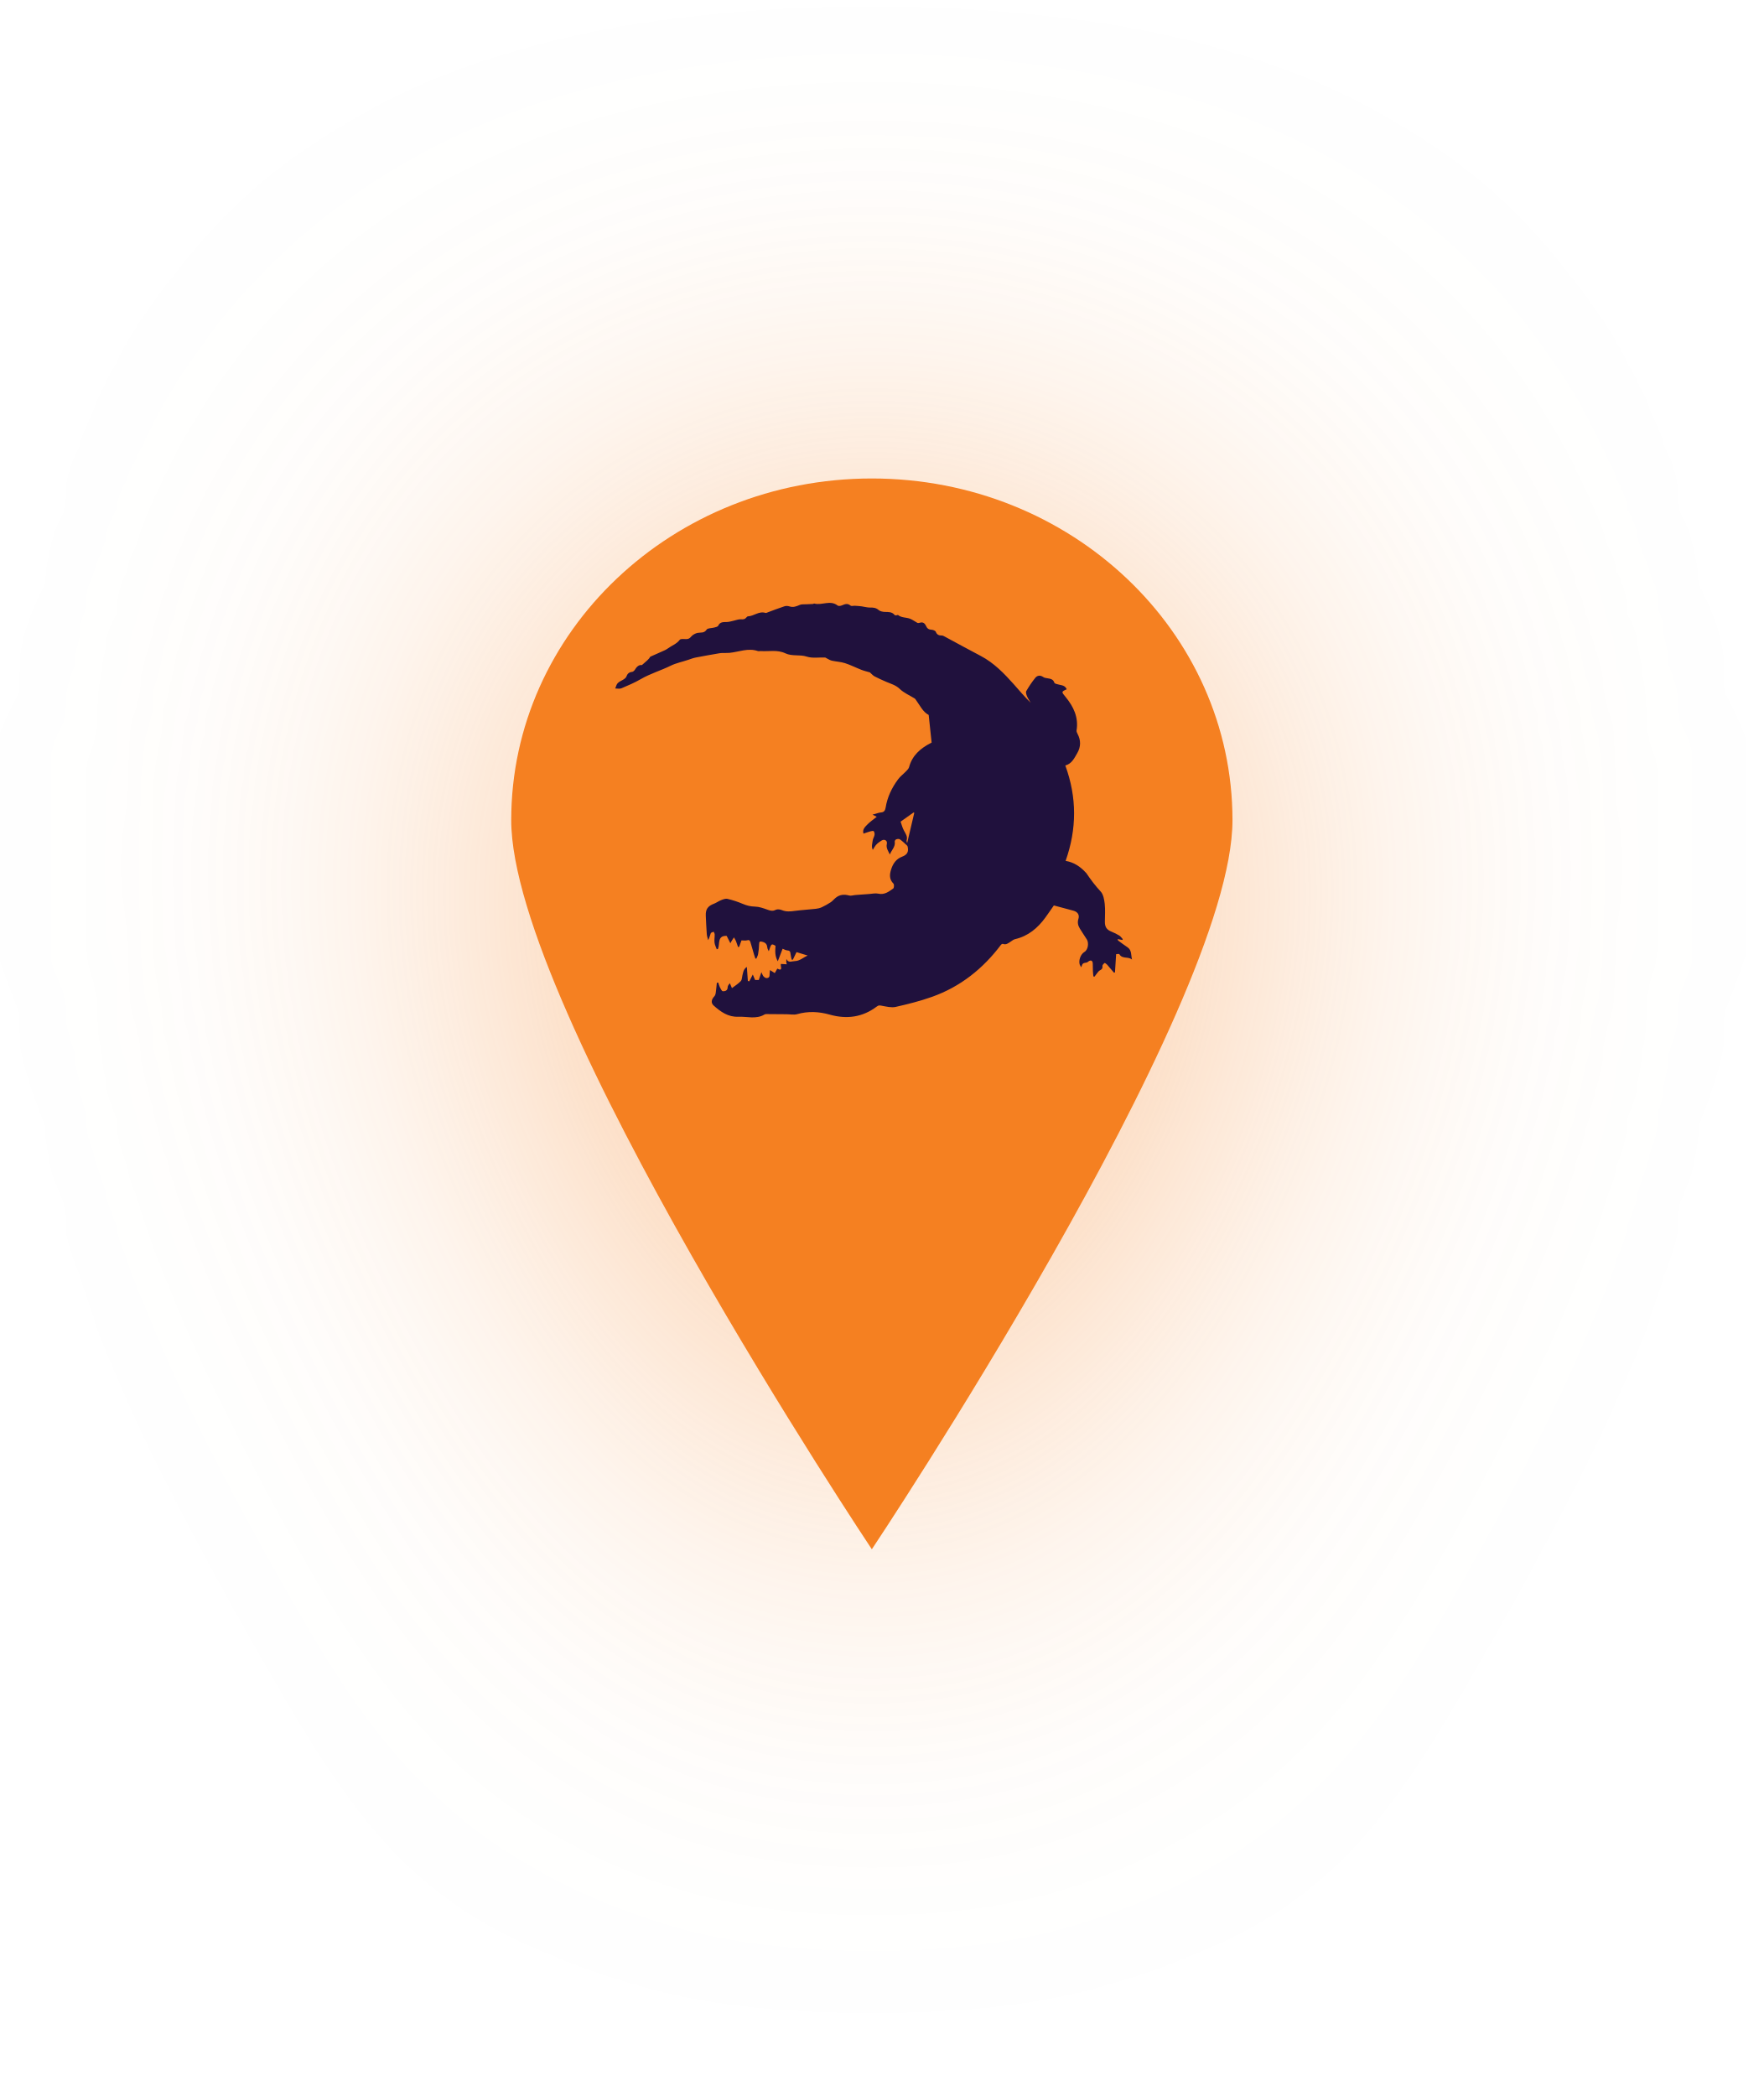
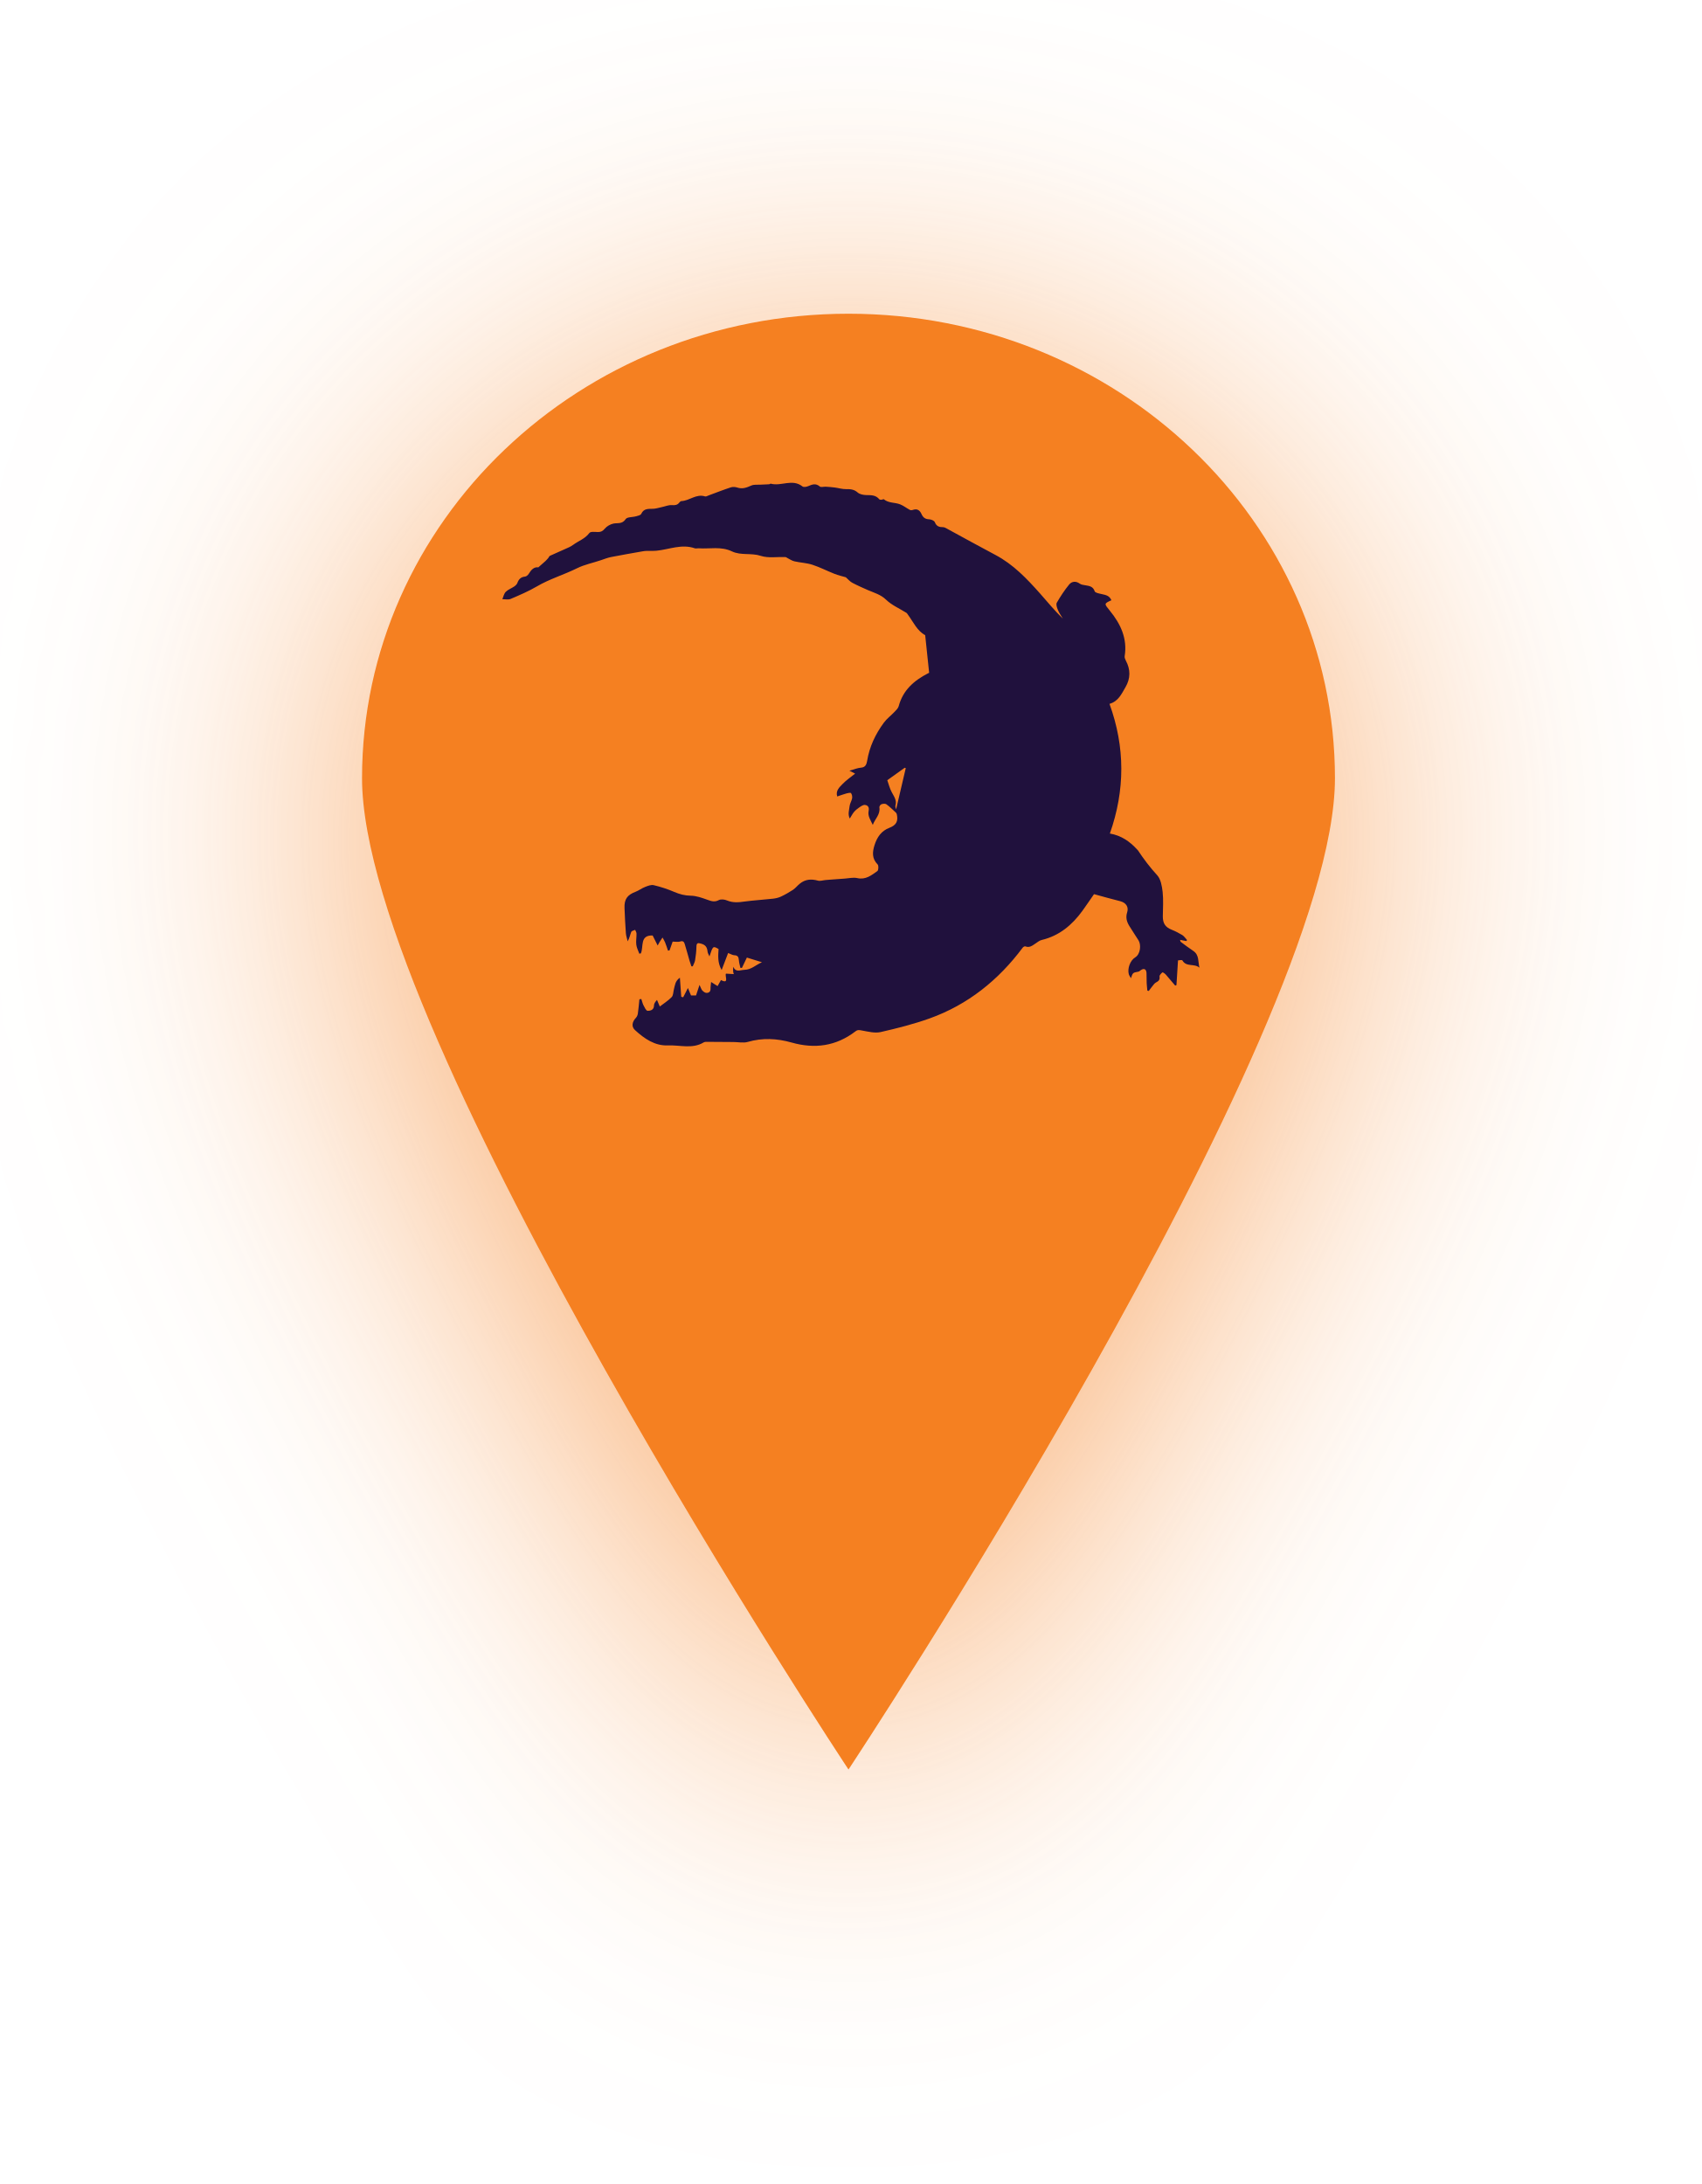
- <svg xmlns="http://www.w3.org/2000/svg" width="69" height="82" viewBox="0 0 69 82" fill="none">
-   <g filter="url(#filter0_d_44_8902)">
-     <path d="M34.108 18.719C26.31 18.719 20 24.707 20 32.086C20 39.464 34.108 60.611 34.108 60.611C34.108 60.611 48.217 39.464 48.217 32.086C48.217 24.707 41.907 18.719 34.108 18.719Z" fill="#F58021" />
-     <path d="M30.765 37.515C30.844 37.685 30.965 37.604 31.091 37.601C31.293 37.596 31.416 37.461 31.598 37.383C31.438 37.336 31.304 37.294 31.161 37.249C31.116 37.341 31.068 37.442 31.018 37.545C31.004 37.545 30.987 37.545 30.973 37.545C30.956 37.47 30.934 37.394 30.928 37.319C30.922 37.229 30.892 37.184 30.796 37.181C30.743 37.179 30.69 37.145 30.617 37.117C30.564 37.257 30.502 37.414 30.429 37.607C30.306 37.394 30.328 37.196 30.34 37.002C30.177 36.91 30.177 36.91 30.076 37.215C30.056 37.167 30.023 37.12 30.02 37.072C30.009 36.955 29.961 36.882 29.835 36.848C29.734 36.818 29.7 36.829 29.698 36.938C29.695 37.067 29.681 37.198 29.658 37.327C29.65 37.386 29.613 37.442 29.591 37.501C29.577 37.501 29.563 37.501 29.552 37.501C29.535 37.447 29.515 37.394 29.499 37.341C29.451 37.181 29.409 37.019 29.358 36.859C29.339 36.795 29.308 36.759 29.224 36.787C29.168 36.806 29.101 36.79 29.008 36.79C28.986 36.857 28.952 36.949 28.918 37.041C28.904 37.044 28.888 37.047 28.874 37.05C28.846 36.969 28.82 36.888 28.787 36.806C28.767 36.759 28.739 36.717 28.714 36.672C28.683 36.717 28.655 36.764 28.624 36.809C28.613 36.829 28.602 36.848 28.574 36.901C28.518 36.792 28.476 36.706 28.428 36.613C28.047 36.599 28.173 36.938 28.086 37.128C28.072 37.131 28.058 37.134 28.041 37.137C28.01 37.05 27.965 36.969 27.954 36.879C27.94 36.773 27.963 36.666 27.96 36.557C27.96 36.521 27.935 36.487 27.921 36.451C27.881 36.47 27.823 36.479 27.808 36.507C27.775 36.591 27.758 36.683 27.705 36.781C27.685 36.703 27.657 36.624 27.651 36.546C27.635 36.305 27.621 36.067 27.612 35.827C27.601 35.569 27.691 35.446 27.937 35.353C28.03 35.317 28.114 35.253 28.209 35.216C28.288 35.185 28.386 35.146 28.462 35.166C28.663 35.213 28.862 35.278 29.053 35.359C29.21 35.426 29.361 35.465 29.535 35.468C29.698 35.471 29.86 35.53 30.017 35.586C30.132 35.628 30.227 35.658 30.348 35.594C30.41 35.563 30.516 35.575 30.586 35.605C30.754 35.675 30.92 35.661 31.093 35.636C31.365 35.6 31.637 35.586 31.912 35.555C31.993 35.547 32.077 35.527 32.15 35.493C32.271 35.437 32.388 35.37 32.501 35.297C32.571 35.25 32.627 35.177 32.694 35.124C32.851 34.995 33.028 34.981 33.221 35.034C33.288 35.054 33.37 35.023 33.445 35.017C33.49 35.015 33.538 35.009 33.583 35.006C33.723 34.995 33.863 34.984 34.006 34.975C34.126 34.967 34.25 34.936 34.362 34.962C34.606 35.017 34.774 34.88 34.945 34.76C34.978 34.737 34.987 34.603 34.953 34.569C34.785 34.399 34.799 34.214 34.863 34.012C34.936 33.783 35.062 33.601 35.295 33.514C35.494 33.438 35.556 33.324 35.508 33.119C35.502 33.1 35.489 33.08 35.472 33.066C35.385 32.988 35.301 32.904 35.205 32.837C35.172 32.814 35.107 32.82 35.062 32.837C35.034 32.845 34.998 32.898 35.004 32.926C35.037 33.13 34.875 33.259 34.813 33.43C34.751 33.298 34.659 33.175 34.693 33.024C34.715 32.921 34.667 32.865 34.583 32.856C34.53 32.851 34.465 32.898 34.415 32.932C34.362 32.968 34.308 33.01 34.266 33.061C34.224 33.111 34.194 33.172 34.146 33.248C34.081 33.122 34.129 33.002 34.14 32.89C34.149 32.814 34.199 32.741 34.213 32.666C34.222 32.618 34.21 32.557 34.182 32.517C34.168 32.498 34.098 32.512 34.056 32.523C33.967 32.548 33.88 32.579 33.782 32.613C33.728 32.447 33.846 32.347 33.941 32.249C34.039 32.148 34.16 32.067 34.3 31.955C34.247 31.927 34.205 31.907 34.135 31.871C34.278 31.832 34.37 31.792 34.468 31.784C34.6 31.776 34.631 31.689 34.648 31.594C34.715 31.182 34.889 30.821 35.133 30.491C35.219 30.373 35.343 30.283 35.444 30.177C35.491 30.129 35.547 30.073 35.564 30.015C35.688 29.553 36.01 29.276 36.416 29.068C36.428 29.063 36.441 29.057 36.447 29.054C36.408 28.693 36.371 28.335 36.332 27.971C36.099 27.848 35.99 27.596 35.833 27.383C35.819 27.363 35.805 27.338 35.786 27.327C35.589 27.204 35.362 27.109 35.2 26.952C35.043 26.801 34.855 26.753 34.673 26.675C34.519 26.608 34.364 26.54 34.216 26.462C34.151 26.428 34.101 26.367 34.031 26.305C33.936 26.277 33.812 26.249 33.697 26.204C33.482 26.12 33.277 26.014 33.058 25.944C32.893 25.891 32.711 25.885 32.54 25.846C32.47 25.829 32.405 25.787 32.341 25.754C32.318 25.742 32.296 25.723 32.273 25.723C32.038 25.715 31.783 25.759 31.567 25.689C31.287 25.597 30.99 25.684 30.729 25.561C30.412 25.409 30.084 25.493 29.762 25.471C29.726 25.468 29.684 25.482 29.65 25.471C29.269 25.339 28.91 25.505 28.54 25.541C28.445 25.549 28.347 25.544 28.248 25.547C28.212 25.547 28.176 25.552 28.139 25.558C27.834 25.611 27.525 25.664 27.223 25.723C27.125 25.742 27.026 25.779 26.931 25.812C26.701 25.891 26.46 25.936 26.236 26.045C25.855 26.233 25.44 26.353 25.07 26.568C24.829 26.708 24.571 26.818 24.313 26.927C24.243 26.957 24.151 26.935 24.069 26.935C24.1 26.862 24.117 26.773 24.17 26.722C24.235 26.658 24.333 26.624 24.411 26.571C24.448 26.546 24.49 26.51 24.504 26.47C24.543 26.364 24.605 26.297 24.725 26.286C24.765 26.283 24.809 26.244 24.832 26.21C24.905 26.09 24.989 26 25.112 26.02C25.191 25.95 25.255 25.896 25.317 25.84C25.348 25.812 25.373 25.782 25.401 25.751C25.418 25.731 25.429 25.695 25.451 25.687C25.636 25.603 25.821 25.524 26.006 25.44C26.045 25.421 26.087 25.398 26.121 25.373C26.275 25.258 26.466 25.199 26.592 25.032C26.626 24.984 26.757 25.001 26.844 25.003C26.931 25.003 26.982 24.976 27.04 24.905C27.099 24.835 27.2 24.779 27.29 24.76C27.416 24.735 27.545 24.782 27.646 24.631C27.688 24.567 27.842 24.581 27.946 24.55C27.999 24.536 28.08 24.519 28.097 24.48C28.173 24.318 28.307 24.34 28.442 24.334C28.523 24.332 28.607 24.304 28.689 24.287C28.787 24.267 28.888 24.222 28.983 24.228C29.078 24.236 29.145 24.228 29.204 24.152C29.218 24.136 29.241 24.113 29.26 24.113C29.496 24.105 29.692 23.895 29.95 23.979C29.978 23.987 30.017 23.962 30.048 23.951C30.264 23.872 30.477 23.788 30.693 23.718C30.752 23.699 30.827 23.704 30.886 23.724C31.035 23.772 31.155 23.724 31.29 23.665C31.365 23.632 31.463 23.646 31.55 23.64C31.634 23.634 31.718 23.634 31.803 23.629C31.819 23.629 31.839 23.609 31.856 23.612C32.156 23.693 32.481 23.461 32.772 23.691C32.806 23.718 32.89 23.704 32.941 23.682C33.058 23.632 33.159 23.593 33.277 23.693C33.311 23.721 33.389 23.696 33.448 23.699C33.535 23.704 33.619 23.71 33.706 23.721C33.818 23.735 33.93 23.772 34.042 23.769C34.168 23.766 34.275 23.777 34.376 23.867C34.435 23.917 34.535 23.937 34.62 23.94C34.763 23.942 34.897 23.934 35.001 24.06C35.012 24.074 35.043 24.077 35.065 24.074C35.088 24.074 35.121 24.052 35.133 24.06C35.27 24.175 35.449 24.147 35.603 24.206C35.704 24.245 35.791 24.315 35.886 24.365C35.912 24.379 35.951 24.376 35.979 24.365C36.102 24.323 36.178 24.379 36.226 24.485C36.27 24.586 36.335 24.634 36.45 24.637C36.506 24.64 36.596 24.676 36.612 24.721C36.66 24.841 36.741 24.863 36.853 24.863C36.887 24.863 36.924 24.886 36.957 24.903C37.428 25.157 37.899 25.415 38.373 25.664C38.888 25.936 39.281 26.344 39.662 26.77C39.878 27.014 40.085 27.263 40.324 27.495C40.276 27.411 40.217 27.333 40.181 27.243C40.153 27.179 40.122 27.084 40.15 27.036C40.256 26.854 40.374 26.675 40.508 26.512C40.584 26.423 40.699 26.406 40.814 26.487C40.856 26.518 40.918 26.526 40.974 26.535C41.092 26.554 41.201 26.566 41.248 26.708C41.263 26.75 41.366 26.77 41.431 26.784C41.618 26.82 41.677 26.851 41.733 26.966C41.512 27.064 41.523 27.067 41.689 27.268C42 27.646 42.202 28.069 42.117 28.578C42.112 28.618 42.134 28.668 42.154 28.707C42.291 28.962 42.288 29.217 42.143 29.466C42.028 29.662 41.932 29.878 41.677 29.948C42.134 31.193 42.131 32.431 41.689 33.679C42.017 33.735 42.266 33.906 42.479 34.138C42.485 34.144 42.493 34.152 42.499 34.158C42.67 34.413 42.852 34.654 43.062 34.88C43.166 34.992 43.199 35.194 43.219 35.359C43.244 35.589 43.227 35.824 43.225 36.059C43.222 36.263 43.297 36.375 43.482 36.448C43.589 36.49 43.693 36.543 43.791 36.602C43.844 36.636 43.883 36.697 43.928 36.745C43.92 36.753 43.914 36.764 43.906 36.773C43.85 36.762 43.796 36.753 43.724 36.739C43.735 36.77 43.735 36.792 43.746 36.798C43.867 36.888 43.987 36.977 44.113 37.061C44.284 37.179 44.242 37.369 44.287 37.54C44.141 37.411 43.906 37.529 43.794 37.333C43.78 37.307 43.687 37.33 43.665 37.33C43.648 37.579 43.634 37.811 43.62 38.041C43.609 38.047 43.595 38.049 43.583 38.055C43.494 37.949 43.404 37.842 43.312 37.739C43.283 37.708 43.222 37.666 43.213 37.674C43.174 37.705 43.124 37.758 43.129 37.795C43.143 37.89 43.101 37.926 43.026 37.965C42.981 37.988 42.95 38.041 42.913 38.083C42.88 38.122 42.849 38.167 42.818 38.209C42.804 38.206 42.79 38.203 42.776 38.2C42.77 38.13 42.759 38.061 42.757 37.991C42.751 37.89 42.757 37.789 42.751 37.688C42.742 37.576 42.675 37.548 42.583 37.613C42.56 37.629 42.538 37.652 42.513 37.655C42.356 37.683 42.353 37.683 42.3 37.842C42.272 37.792 42.249 37.764 42.238 37.727C42.193 37.562 42.277 37.333 42.423 37.243C42.577 37.151 42.599 36.882 42.521 36.756C42.431 36.613 42.336 36.476 42.249 36.333C42.176 36.213 42.143 36.093 42.19 35.947C42.241 35.79 42.154 35.67 41.994 35.628C41.742 35.563 41.492 35.496 41.229 35.423C41.125 35.572 41.013 35.737 40.895 35.899C40.595 36.311 40.223 36.622 39.712 36.742C39.648 36.756 39.589 36.806 39.533 36.843C39.443 36.901 39.359 36.974 39.239 36.927C39.219 36.918 39.177 36.941 39.16 36.963C38.457 37.898 37.571 38.604 36.464 38.998C35.999 39.164 35.519 39.284 35.037 39.393C34.869 39.429 34.678 39.379 34.502 39.348C34.429 39.334 34.376 39.32 34.311 39.371C33.748 39.799 33.128 39.883 32.456 39.693C32.035 39.575 31.615 39.553 31.186 39.676C31.057 39.712 30.909 39.679 30.771 39.679C30.505 39.676 30.241 39.673 29.975 39.673C29.953 39.673 29.927 39.679 29.908 39.69C29.58 39.886 29.224 39.763 28.879 39.777C28.492 39.794 28.19 39.584 27.915 39.334C27.811 39.239 27.825 39.105 27.946 38.979C27.974 38.948 27.993 38.9 27.999 38.858C28.019 38.724 28.03 38.587 28.044 38.45C28.064 38.447 28.083 38.444 28.1 38.441C28.12 38.5 28.134 38.565 28.162 38.62C28.192 38.679 28.237 38.777 28.279 38.78C28.361 38.783 28.467 38.758 28.467 38.626C28.467 38.576 28.501 38.525 28.554 38.467C28.582 38.528 28.607 38.59 28.635 38.657C28.753 38.567 28.879 38.489 28.98 38.385C29.028 38.335 29.025 38.237 29.044 38.161C29.075 38.049 29.078 37.923 29.218 37.828C29.232 38.027 29.244 38.203 29.258 38.377C29.277 38.383 29.294 38.388 29.314 38.391C29.356 38.312 29.395 38.231 29.451 38.125C29.487 38.212 29.513 38.273 29.541 38.338C29.591 38.338 29.639 38.338 29.686 38.338C29.717 38.248 29.745 38.164 29.787 38.035C29.827 38.114 29.838 38.161 29.866 38.192C29.897 38.226 29.944 38.265 29.986 38.265C30.056 38.268 30.11 38.231 30.107 38.145C30.104 38.089 30.118 38.03 30.124 37.951C30.202 37.999 30.255 38.033 30.311 38.069C30.342 38.013 30.373 37.96 30.41 37.895C30.662 38.027 30.511 37.764 30.555 37.711C30.645 37.716 30.715 37.722 30.782 37.725C30.754 37.666 30.76 37.59 30.765 37.515ZM35.769 31.798C35.758 31.795 35.746 31.792 35.738 31.787C35.575 31.901 35.413 32.019 35.233 32.145C35.273 32.257 35.303 32.38 35.362 32.489C35.427 32.613 35.517 32.722 35.469 32.876C35.461 32.907 35.48 32.949 35.489 32.985C35.581 32.585 35.673 32.193 35.769 31.798Z" fill="#20113D" />
+ <svg xmlns="http://www.w3.org/2000/svg" width="141" height="181" viewBox="0 0 141 181" fill="none">
+   <g filter="url(#filter0_d_1_521)">
+     <path d="M70.31 26C48.028 26 30 43.245 30 64.496C30 85.747 70.31 146.649 70.31 146.649C70.31 146.649 110.62 85.747 110.62 64.496C110.62 43.245 92.592 26 70.31 26Z" fill="#F58021" />
+     <path d="M60.76 80.125C60.984 80.617 61.328 80.383 61.689 80.375C62.266 80.359 62.618 79.972 63.138 79.746C62.682 79.609 62.298 79.489 61.889 79.359C61.761 79.626 61.625 79.916 61.481 80.214C61.441 80.214 61.393 80.214 61.353 80.214C61.304 79.996 61.24 79.779 61.224 79.561C61.208 79.303 61.12 79.174 60.848 79.166C60.696 79.158 60.544 79.061 60.336 78.981C60.183 79.384 60.007 79.835 59.799 80.391C59.447 79.779 59.511 79.206 59.543 78.65C59.078 78.384 59.078 78.384 58.79 79.263C58.734 79.126 58.638 78.989 58.63 78.852C58.598 78.513 58.462 78.303 58.101 78.207C57.813 78.118 57.717 78.15 57.709 78.465C57.701 78.835 57.661 79.214 57.597 79.585C57.573 79.754 57.468 79.916 57.404 80.085C57.364 80.085 57.324 80.085 57.292 80.085C57.244 79.932 57.188 79.779 57.14 79.626C57.004 79.166 56.884 78.698 56.74 78.239C56.684 78.053 56.596 77.948 56.355 78.029C56.195 78.085 56.003 78.037 55.739 78.037C55.675 78.231 55.578 78.497 55.482 78.763C55.442 78.771 55.394 78.779 55.354 78.787C55.274 78.553 55.202 78.319 55.106 78.085C55.05 77.948 54.97 77.828 54.898 77.698C54.81 77.828 54.73 77.965 54.642 78.094C54.609 78.15 54.578 78.207 54.497 78.36C54.337 78.045 54.217 77.795 54.081 77.529C52.992 77.489 53.352 78.465 53.104 79.013C53.064 79.021 53.024 79.029 52.976 79.037C52.888 78.787 52.76 78.553 52.727 78.295C52.688 77.989 52.752 77.682 52.744 77.368C52.744 77.263 52.672 77.166 52.631 77.062C52.519 77.118 52.351 77.142 52.311 77.223C52.215 77.465 52.167 77.731 52.015 78.013C51.959 77.787 51.879 77.561 51.863 77.336C51.815 76.642 51.775 75.957 51.751 75.264C51.718 74.522 51.975 74.167 52.679 73.901C52.944 73.796 53.184 73.611 53.456 73.506C53.681 73.417 53.961 73.304 54.177 73.361C54.754 73.498 55.322 73.683 55.867 73.917C56.315 74.111 56.748 74.224 57.244 74.232C57.709 74.24 58.173 74.409 58.622 74.57C58.95 74.691 59.222 74.78 59.567 74.594C59.743 74.506 60.047 74.538 60.247 74.627C60.728 74.828 61.2 74.788 61.697 74.715C62.474 74.611 63.251 74.57 64.035 74.481C64.268 74.457 64.508 74.401 64.716 74.304C65.06 74.143 65.397 73.949 65.717 73.74C65.917 73.603 66.078 73.393 66.27 73.24C66.718 72.869 67.223 72.829 67.775 72.982C67.968 73.038 68.2 72.95 68.416 72.933C68.544 72.925 68.68 72.909 68.808 72.901C69.209 72.869 69.609 72.837 70.018 72.812C70.362 72.788 70.714 72.7 71.035 72.772C71.731 72.933 72.212 72.538 72.7 72.192C72.796 72.127 72.821 71.74 72.725 71.643C72.244 71.152 72.284 70.62 72.468 70.039C72.676 69.378 73.037 68.854 73.701 68.604C74.27 68.386 74.446 68.056 74.31 67.467C74.294 67.41 74.254 67.354 74.206 67.314C73.958 67.088 73.718 66.846 73.445 66.653C73.349 66.588 73.165 66.604 73.037 66.653C72.957 66.677 72.853 66.83 72.869 66.911C72.965 67.499 72.5 67.87 72.324 68.362C72.148 67.983 71.884 67.628 71.98 67.193C72.044 66.894 71.908 66.733 71.667 66.709C71.515 66.693 71.331 66.83 71.187 66.927C71.035 67.032 70.882 67.153 70.762 67.298C70.642 67.443 70.554 67.62 70.418 67.838C70.234 67.475 70.37 67.128 70.402 66.806C70.426 66.588 70.57 66.379 70.61 66.161C70.634 66.024 70.602 65.846 70.522 65.734C70.482 65.677 70.282 65.717 70.162 65.75C69.906 65.822 69.657 65.911 69.377 66.008C69.225 65.532 69.561 65.242 69.833 64.96C70.114 64.669 70.458 64.435 70.859 64.113C70.706 64.032 70.586 63.976 70.386 63.871C70.794 63.758 71.059 63.645 71.339 63.621C71.715 63.597 71.803 63.347 71.852 63.073C72.044 61.888 72.54 60.847 73.237 59.896C73.485 59.557 73.838 59.3 74.126 58.993C74.262 58.856 74.422 58.695 74.47 58.525C74.823 57.195 75.744 56.397 76.905 55.8C76.937 55.784 76.977 55.768 76.993 55.76C76.881 54.72 76.777 53.688 76.665 52.64C76 52.285 75.688 51.559 75.239 50.947C75.199 50.89 75.159 50.818 75.103 50.785C74.542 50.431 73.894 50.156 73.429 49.705C72.981 49.27 72.444 49.132 71.924 48.907C71.483 48.713 71.043 48.52 70.618 48.294C70.434 48.197 70.29 48.02 70.09 47.842C69.817 47.762 69.465 47.681 69.137 47.552C68.52 47.31 67.936 47.004 67.311 46.802C66.838 46.649 66.318 46.633 65.829 46.52C65.629 46.472 65.445 46.351 65.261 46.254C65.197 46.222 65.132 46.165 65.069 46.165C64.396 46.141 63.667 46.27 63.05 46.069C62.249 45.803 61.401 46.053 60.656 45.698C59.751 45.262 58.814 45.504 57.893 45.44C57.789 45.432 57.669 45.472 57.573 45.44C56.483 45.061 55.458 45.536 54.401 45.641C54.129 45.665 53.849 45.649 53.568 45.657C53.464 45.657 53.36 45.673 53.256 45.69C52.383 45.843 51.502 45.996 50.637 46.165C50.357 46.222 50.077 46.327 49.804 46.423C49.148 46.649 48.459 46.778 47.818 47.093C46.729 47.633 45.544 47.979 44.487 48.6C43.798 49.003 43.061 49.318 42.325 49.632C42.124 49.721 41.86 49.657 41.628 49.657C41.716 49.447 41.764 49.189 41.916 49.044C42.1 48.858 42.381 48.761 42.605 48.608C42.709 48.536 42.829 48.431 42.869 48.318C42.981 48.012 43.157 47.818 43.502 47.786C43.614 47.778 43.742 47.665 43.806 47.568C44.014 47.221 44.255 46.964 44.607 47.02C44.831 46.818 45.016 46.665 45.192 46.504C45.28 46.423 45.352 46.335 45.432 46.246C45.48 46.19 45.512 46.085 45.576 46.06C46.105 45.819 46.633 45.593 47.162 45.351C47.274 45.295 47.394 45.23 47.49 45.157C47.931 44.827 48.475 44.658 48.836 44.174C48.932 44.037 49.308 44.085 49.556 44.093C49.804 44.093 49.949 44.013 50.117 43.811C50.285 43.609 50.573 43.448 50.83 43.392C51.19 43.319 51.558 43.456 51.847 43.021C51.967 42.835 52.407 42.876 52.703 42.787C52.856 42.747 53.088 42.698 53.136 42.586C53.352 42.118 53.737 42.182 54.121 42.166C54.353 42.158 54.593 42.078 54.826 42.029C55.106 41.973 55.394 41.844 55.667 41.86C55.939 41.884 56.131 41.86 56.299 41.642C56.339 41.594 56.403 41.529 56.459 41.529C57.132 41.505 57.693 40.9 58.429 41.142C58.51 41.166 58.622 41.094 58.71 41.062C59.326 40.836 59.935 40.594 60.552 40.392C60.72 40.336 60.936 40.352 61.104 40.409C61.529 40.546 61.873 40.409 62.258 40.239C62.474 40.142 62.754 40.183 63.002 40.167C63.242 40.151 63.483 40.151 63.723 40.134C63.771 40.134 63.827 40.078 63.875 40.086C64.732 40.32 65.661 39.651 66.494 40.312C66.59 40.392 66.83 40.352 66.975 40.288C67.311 40.142 67.599 40.03 67.936 40.32C68.032 40.401 68.256 40.328 68.424 40.336C68.672 40.352 68.912 40.368 69.161 40.401C69.481 40.441 69.801 40.546 70.122 40.538C70.482 40.529 70.786 40.562 71.075 40.82C71.243 40.965 71.531 41.021 71.772 41.029C72.18 41.038 72.564 41.013 72.861 41.376C72.893 41.416 72.981 41.425 73.045 41.416C73.109 41.416 73.205 41.352 73.237 41.376C73.629 41.707 74.142 41.626 74.582 41.795C74.871 41.908 75.119 42.11 75.391 42.255C75.463 42.295 75.576 42.287 75.656 42.255C76.008 42.134 76.224 42.295 76.36 42.602C76.488 42.892 76.673 43.029 77.001 43.037C77.161 43.045 77.417 43.15 77.465 43.279C77.602 43.626 77.834 43.69 78.154 43.69C78.25 43.69 78.354 43.755 78.451 43.803C79.796 44.537 81.141 45.278 82.495 45.996C83.968 46.778 85.089 47.955 86.178 49.181C86.795 49.882 87.388 50.6 88.069 51.269C87.932 51.027 87.764 50.801 87.66 50.543C87.58 50.358 87.492 50.084 87.572 49.947C87.876 49.423 88.213 48.907 88.597 48.439C88.813 48.181 89.142 48.133 89.47 48.366C89.59 48.455 89.766 48.479 89.927 48.504C90.263 48.56 90.575 48.592 90.711 49.003C90.751 49.124 91.048 49.181 91.232 49.221C91.768 49.326 91.937 49.415 92.097 49.745C91.464 50.027 91.496 50.035 91.969 50.616C92.858 51.704 93.434 52.922 93.194 54.389C93.178 54.502 93.242 54.647 93.298 54.76C93.69 55.494 93.682 56.228 93.266 56.945C92.938 57.51 92.665 58.13 91.937 58.332C93.242 61.92 93.234 65.484 91.969 69.079C92.906 69.241 93.618 69.733 94.227 70.402C94.243 70.418 94.267 70.442 94.283 70.458C94.772 71.192 95.292 71.885 95.893 72.538C96.189 72.861 96.285 73.441 96.341 73.917C96.413 74.578 96.365 75.255 96.357 75.933C96.349 76.521 96.565 76.844 97.094 77.053C97.398 77.174 97.695 77.328 97.975 77.497C98.127 77.594 98.239 77.771 98.367 77.908C98.343 77.932 98.327 77.965 98.303 77.989C98.143 77.957 97.991 77.932 97.783 77.892C97.815 77.981 97.815 78.045 97.847 78.061C98.191 78.319 98.535 78.577 98.896 78.819C99.384 79.158 99.264 79.706 99.392 80.198C98.976 79.827 98.303 80.166 97.983 79.601C97.943 79.529 97.679 79.593 97.615 79.593C97.567 80.311 97.526 80.98 97.486 81.641C97.454 81.657 97.414 81.665 97.382 81.681C97.126 81.375 96.87 81.069 96.606 80.77C96.525 80.682 96.349 80.561 96.325 80.585C96.213 80.674 96.069 80.827 96.085 80.932C96.125 81.206 96.005 81.311 95.789 81.424C95.66 81.488 95.572 81.641 95.468 81.762C95.372 81.875 95.284 82.004 95.196 82.125C95.156 82.117 95.116 82.109 95.076 82.101C95.06 81.899 95.028 81.698 95.02 81.496C95.004 81.206 95.02 80.916 95.004 80.625C94.98 80.303 94.788 80.222 94.523 80.408C94.459 80.456 94.395 80.52 94.323 80.528C93.875 80.609 93.867 80.609 93.714 81.069C93.634 80.924 93.57 80.843 93.538 80.738C93.41 80.263 93.65 79.601 94.067 79.343C94.507 79.077 94.571 78.303 94.347 77.94C94.091 77.529 93.819 77.134 93.57 76.723C93.362 76.376 93.266 76.03 93.402 75.61C93.546 75.159 93.298 74.812 92.841 74.691C92.121 74.506 91.408 74.312 90.655 74.103C90.359 74.53 90.039 75.006 89.702 75.473C88.845 76.658 87.78 77.553 86.323 77.9C86.138 77.94 85.97 78.085 85.81 78.19C85.554 78.36 85.314 78.569 84.969 78.432C84.913 78.408 84.793 78.473 84.745 78.537C82.735 81.23 80.204 83.262 77.041 84.399C75.712 84.874 74.342 85.221 72.965 85.535C72.484 85.64 71.94 85.495 71.435 85.406C71.227 85.366 71.075 85.326 70.891 85.471C69.281 86.705 67.511 86.946 65.589 86.398C64.388 86.06 63.187 85.995 61.961 86.35C61.593 86.455 61.168 86.358 60.776 86.358C60.015 86.35 59.262 86.342 58.502 86.342C58.438 86.342 58.365 86.358 58.309 86.39C57.372 86.954 56.355 86.6 55.37 86.64C54.265 86.688 53.4 86.084 52.615 85.366C52.319 85.092 52.359 84.705 52.703 84.342C52.784 84.254 52.84 84.116 52.856 83.996C52.912 83.609 52.944 83.213 52.984 82.818C53.04 82.81 53.096 82.802 53.144 82.794C53.2 82.963 53.24 83.149 53.32 83.31C53.408 83.48 53.536 83.762 53.657 83.77C53.889 83.778 54.193 83.705 54.193 83.326C54.193 83.181 54.289 83.036 54.441 82.867C54.521 83.044 54.593 83.222 54.674 83.415C55.01 83.157 55.37 82.931 55.659 82.633C55.795 82.488 55.787 82.206 55.843 81.988C55.931 81.665 55.939 81.303 56.339 81.028C56.379 81.601 56.411 82.109 56.451 82.609C56.508 82.625 56.556 82.641 56.612 82.649C56.732 82.423 56.844 82.189 57.004 81.883C57.108 82.133 57.18 82.31 57.26 82.496C57.404 82.496 57.541 82.496 57.677 82.496C57.765 82.238 57.845 81.996 57.965 81.625C58.077 81.851 58.109 81.988 58.189 82.077C58.277 82.173 58.413 82.286 58.534 82.286C58.734 82.294 58.886 82.189 58.878 81.939C58.87 81.778 58.91 81.609 58.926 81.383C59.15 81.52 59.302 81.617 59.463 81.722C59.551 81.561 59.639 81.407 59.743 81.222C60.464 81.601 60.031 80.843 60.159 80.69C60.416 80.706 60.616 80.722 60.808 80.73C60.728 80.561 60.744 80.343 60.76 80.125ZM75.055 63.661C75.023 63.653 74.991 63.645 74.967 63.629C74.502 63.96 74.038 64.298 73.525 64.661C73.637 64.984 73.725 65.338 73.894 65.653C74.078 66.008 74.334 66.322 74.198 66.766C74.174 66.854 74.23 66.975 74.254 67.08C74.518 65.927 74.783 64.798 75.055 63.661Z" fill="#20113D" />
  </g>
  <defs>
-     <filter id="filter0_d_44_8902" x="-3.256" y="-2.973" width="75" height="90" filterUnits="userSpaceOnUse" color-interpolation-filters="sRGB">
+     <filter id="filter0_d_1_521" x="-9.302" y="-8.562" width="160" height="204" filterUnits="userSpaceOnUse" color-interpolation-filters="sRGB">
      <feFlood flood-opacity="0" result="BackgroundImageFix" />
      <feColorMatrix in="SourceAlpha" type="matrix" values="0 0 0 0 0 0 0 0 0 0 0 0 0 0 0 0 0 0 127 0" result="hardAlpha" />
-       <feOffset dy="1.281" />
-       <feGaussianBlur stdDeviation="10" />
-       <feColorMatrix type="matrix" values="0 0 0 0 0.961 0 0 0 0 0.502 0 0 0 0 0.129 0 0 0 0.5 0" />
-       <feBlend mode="normal" in2="BackgroundImageFix" result="effect1_dropShadow_44_8902" />
-       <feBlend mode="normal" in="SourceGraphic" in2="effect1_dropShadow_44_8902" result="shape" />
+       <feOffset dy="4" />
+       <feGaussianBlur stdDeviation="15" />
+       <feColorMatrix type="matrix" values="0 0 0 0 0.961 0 0 0 0 0.502 0 0 0 0 0.129 0 0 0 0.7 0" />
+       <feBlend mode="normal" in2="BackgroundImageFix" result="effect1_dropShadow_1_521" />
+       <feBlend mode="normal" in="SourceGraphic" in2="effect1_dropShadow_1_521" result="shape" />
    </filter>
  </defs>
</svg>
